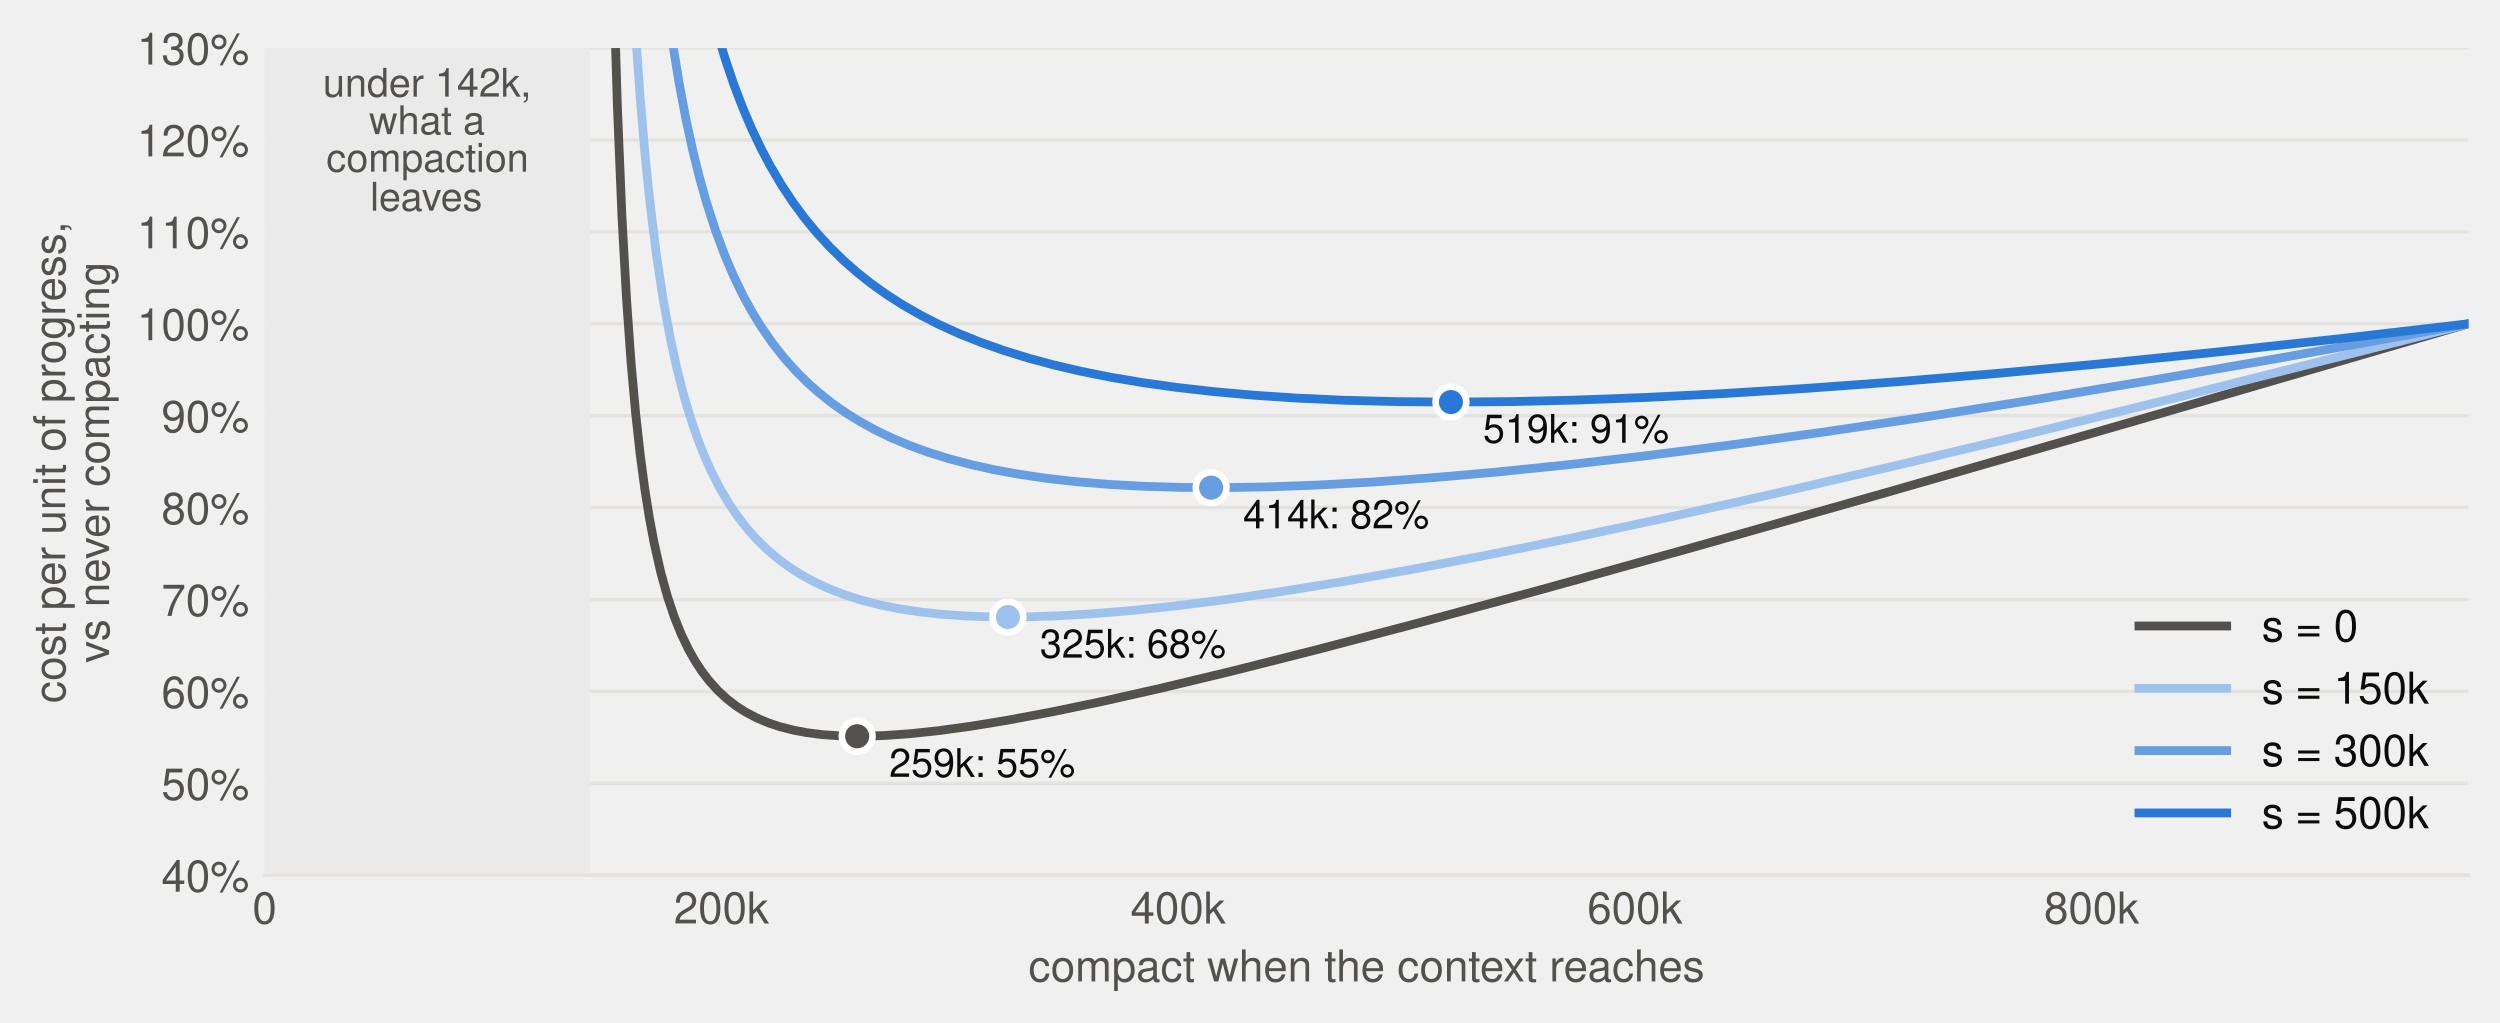
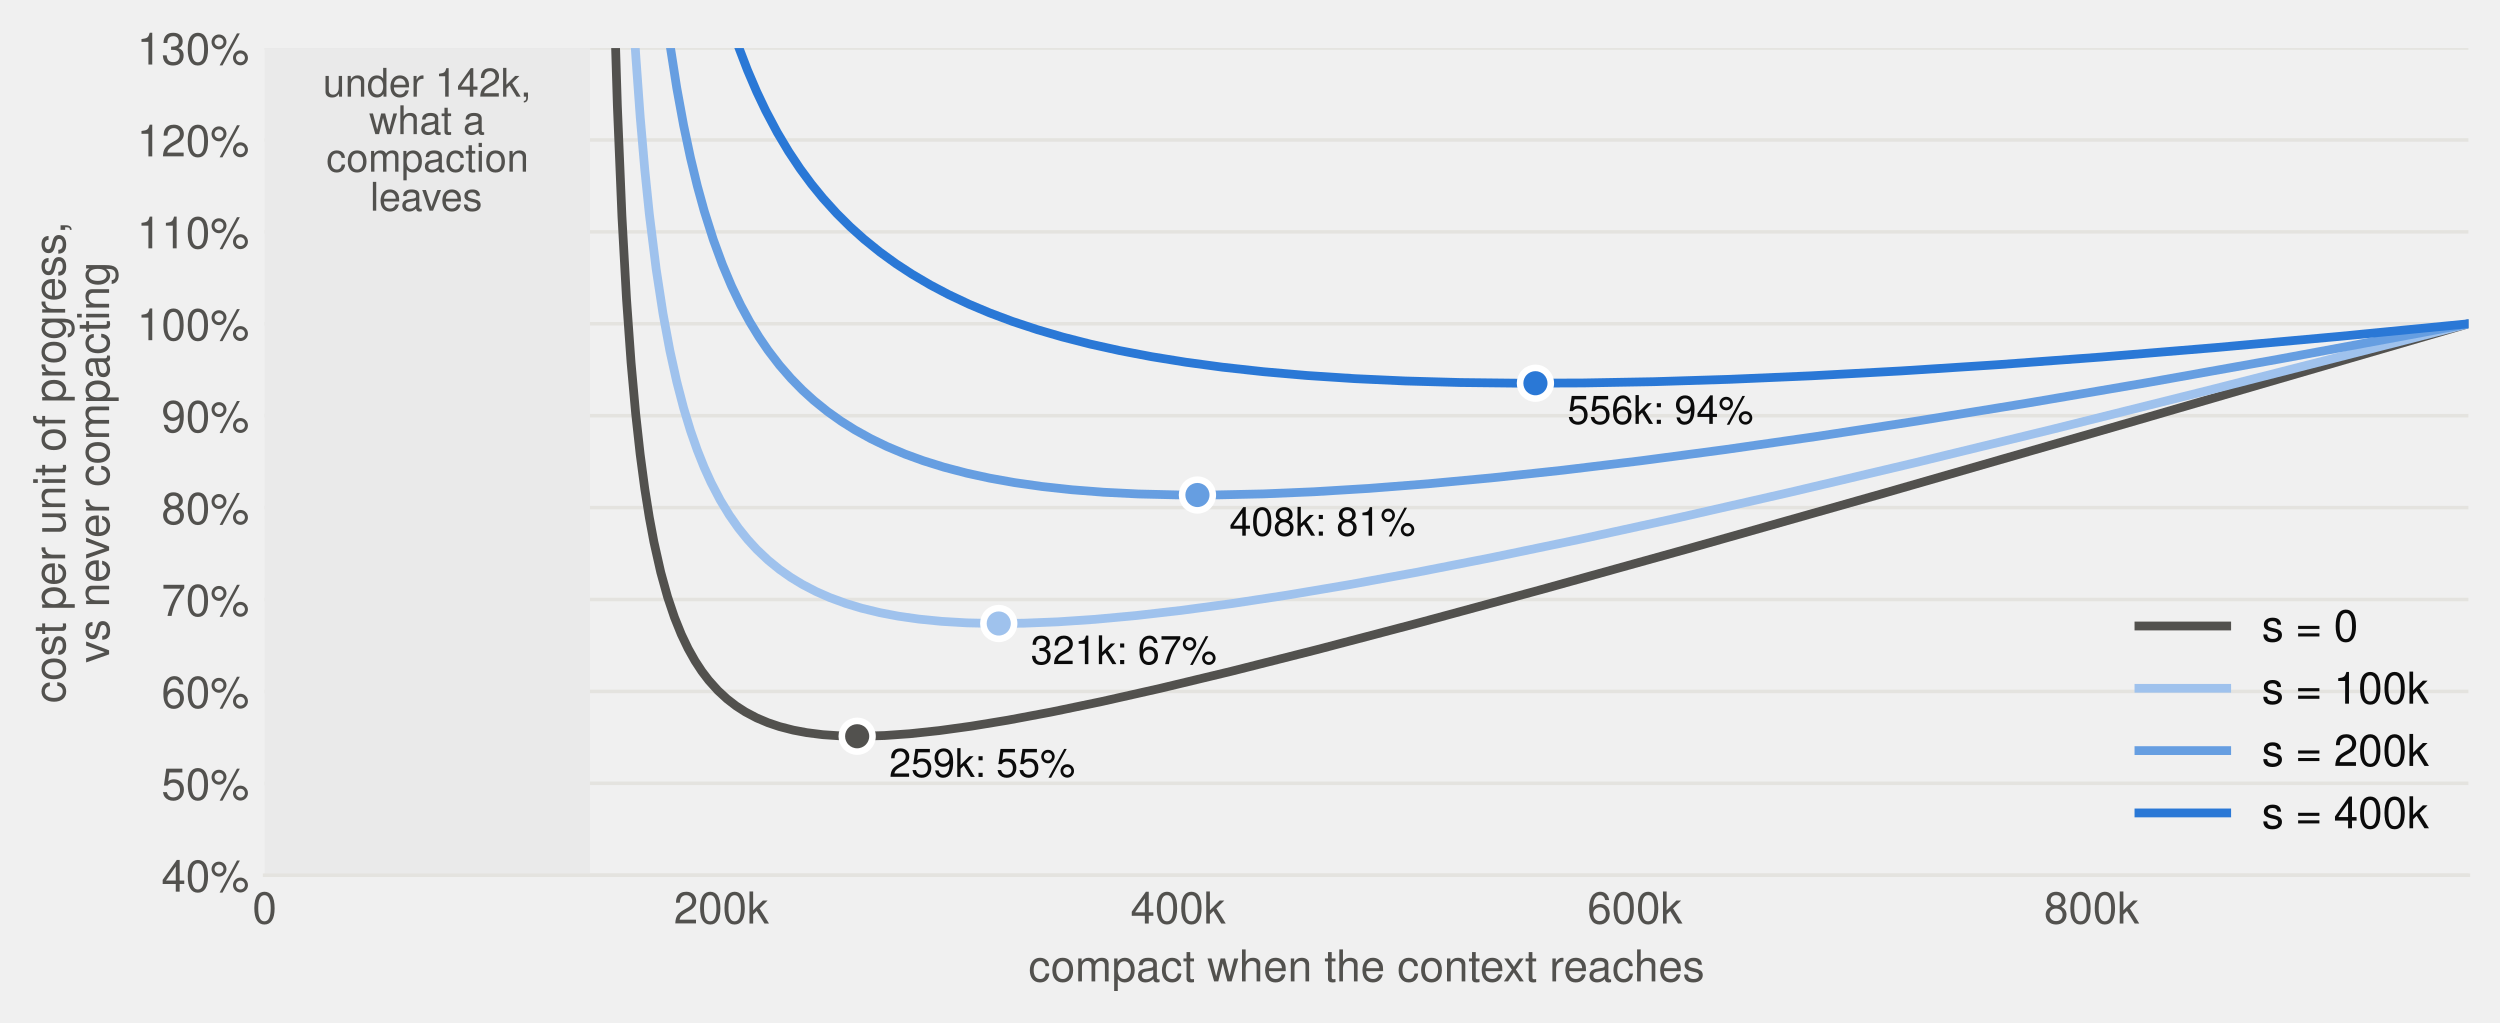
<svg xmlns="http://www.w3.org/2000/svg" xmlns:xlink="http://www.w3.org/1999/xlink" width="569.696pt" height="232.93pt" viewBox="0 0 569.696 232.93" version="1.1">
  <defs>
    <style type="text/css">*{stroke-linejoin: round; stroke-linecap: butt}</style>
  </defs>
  <g id="figure_1">
    <g id="patch_1">
      <path d="M 0 232.93  L 569.696 232.93  L 569.696 0  L 0 0  L 0 232.93  z " style="fill: none" />
    </g>
    <g id="axes_1">
      <g id="patch_2">
        <path d="M 60.296 199.446  L 562.496 199.446  L 562.496 10.95  L 60.296 10.95  L 60.296 199.446  z " style="fill: none" />
      </g>
      <g id="matplotlib.axis_1">
        <g id="xtick_1">
          <g id="line2d_1" />
          <g id="text_1">
            <text style="font-size: 10px; font-family: 'Helvetica', 'Arial', 'DejaVu Sans'; text-anchor: middle; fill: #52514e" x="60.296" y="210.446" transform="rotate(-0 60.2957 210.446)">0</text>
          </g>
        </g>
        <g id="xtick_2">
          <g id="line2d_2" />
          <g id="text_2">
            <text style="font-size: 10px; font-family: 'Helvetica', 'Arial', 'DejaVu Sans'; text-anchor: middle; fill: #52514e" x="164.379" y="210.446" transform="rotate(-0 164.3786 210.446)">200k</text>
          </g>
        </g>
        <g id="xtick_3">
          <g id="line2d_3" />
          <g id="text_3">
            <text style="font-size: 10px; font-family: 'Helvetica', 'Arial', 'DejaVu Sans'; text-anchor: middle; fill: #52514e" x="268.462" y="210.446" transform="rotate(-0 268.4615 210.446)">400k</text>
          </g>
        </g>
        <g id="xtick_4">
          <g id="line2d_4" />
          <g id="text_4">
            <text style="font-size: 10px; font-family: 'Helvetica', 'Arial', 'DejaVu Sans'; text-anchor: middle; fill: #52514e" x="372.544" y="210.446" transform="rotate(-0 372.5444 210.446)">600k</text>
          </g>
        </g>
        <g id="xtick_5">
          <g id="line2d_5" />
          <g id="text_5">
            <text style="font-size: 10px; font-family: 'Helvetica', 'Arial', 'DejaVu Sans'; text-anchor: middle; fill: #52514e" x="476.627" y="210.446" transform="rotate(-0 476.6273 210.446)">800k</text>
          </g>
        </g>
        <g id="text_6">
          <text style="font-size: 10px; font-family: 'Helvetica', 'Arial', 'DejaVu Sans'; text-anchor: middle; fill: #52514e" x="311.396" y="223.645" transform="rotate(-0 311.3957 223.6452)">compact when the context reaches</text>
        </g>
      </g>
      <g id="matplotlib.axis_2">
        <g id="ytick_1">
          <g id="line2d_6">
            <path d="M 60.296 199.446  L 562.496 199.446  " clip-path="url(#p06e94a9ac0)" style="fill: none; stroke: #e4e3df; stroke-width: 0.8; stroke-linecap: square" />
          </g>
          <g id="line2d_7" />
          <g id="text_7">
            <text style="font-size: 10px; font-family: 'Helvetica', 'Arial', 'DejaVu Sans'; text-anchor: end; fill: #52514e" x="56.796" y="203.196" transform="rotate(-0 56.7957 203.196)">40%</text>
          </g>
        </g>
        <g id="ytick_2">
          <g id="line2d_8">
            <path d="M 60.296 178.502  L 562.496 178.502  " clip-path="url(#p06e94a9ac0)" style="fill: none; stroke: #e4e3df; stroke-width: 0.8; stroke-linecap: square" />
          </g>
          <g id="line2d_9" />
          <g id="text_8">
            <text style="font-size: 10px; font-family: 'Helvetica', 'Arial', 'DejaVu Sans'; text-anchor: end; fill: #52514e" x="56.796" y="182.252" transform="rotate(-0 56.7957 182.252)">50%</text>
          </g>
        </g>
        <g id="ytick_3">
          <g id="line2d_10">
            <path d="M 60.296 157.558  L 562.496 157.558  " clip-path="url(#p06e94a9ac0)" style="fill: none; stroke: #e4e3df; stroke-width: 0.8; stroke-linecap: square" />
          </g>
          <g id="line2d_11" />
          <g id="text_9">
            <text style="font-size: 10px; font-family: 'Helvetica', 'Arial', 'DejaVu Sans'; text-anchor: end; fill: #52514e" x="56.796" y="161.308" transform="rotate(-0 56.7957 161.308)">60%</text>
          </g>
        </g>
        <g id="ytick_4">
          <g id="line2d_12">
            <path d="M 60.296 136.614  L 562.496 136.614  " clip-path="url(#p06e94a9ac0)" style="fill: none; stroke: #e4e3df; stroke-width: 0.8; stroke-linecap: square" />
          </g>
          <g id="line2d_13" />
          <g id="text_10">
            <text style="font-size: 10px; font-family: 'Helvetica', 'Arial', 'DejaVu Sans'; text-anchor: end; fill: #52514e" x="56.796" y="140.364" transform="rotate(-0 56.7957 140.364)">70%</text>
          </g>
        </g>
        <g id="ytick_5">
          <g id="line2d_14">
            <path d="M 60.296 115.67  L 562.496 115.67  " clip-path="url(#p06e94a9ac0)" style="fill: none; stroke: #e4e3df; stroke-width: 0.8; stroke-linecap: square" />
          </g>
          <g id="line2d_15" />
          <g id="text_11">
            <text style="font-size: 10px; font-family: 'Helvetica', 'Arial', 'DejaVu Sans'; text-anchor: end; fill: #52514e" x="56.796" y="119.42" transform="rotate(-0 56.7957 119.42)">80%</text>
          </g>
        </g>
        <g id="ytick_6">
          <g id="line2d_16">
            <path d="M 60.296 94.726  L 562.496 94.726  " clip-path="url(#p06e94a9ac0)" style="fill: none; stroke: #e4e3df; stroke-width: 0.8; stroke-linecap: square" />
          </g>
          <g id="line2d_17" />
          <g id="text_12">
            <text style="font-size: 10px; font-family: 'Helvetica', 'Arial', 'DejaVu Sans'; text-anchor: end; fill: #52514e" x="56.796" y="98.476" transform="rotate(-0 56.7957 98.476)">90%</text>
          </g>
        </g>
        <g id="ytick_7">
          <g id="line2d_18">
            <path d="M 60.296 73.782  L 562.496 73.782  " clip-path="url(#p06e94a9ac0)" style="fill: none; stroke: #e4e3df; stroke-width: 0.8; stroke-linecap: square" />
          </g>
          <g id="line2d_19" />
          <g id="text_13">
            <text style="font-size: 10px; font-family: 'Helvetica', 'Arial', 'DejaVu Sans'; text-anchor: end; fill: #52514e" x="56.796" y="77.532" transform="rotate(-0 56.7957 77.532)">100%</text>
          </g>
        </g>
        <g id="ytick_8">
          <g id="line2d_20">
            <path d="M 60.296 52.838  L 562.496 52.838  " clip-path="url(#p06e94a9ac0)" style="fill: none; stroke: #e4e3df; stroke-width: 0.8; stroke-linecap: square" />
          </g>
          <g id="line2d_21" />
          <g id="text_14">
            <text style="font-size: 10px; font-family: 'Helvetica', 'Arial', 'DejaVu Sans'; text-anchor: end; fill: #52514e" x="56.796" y="56.588" transform="rotate(-0 56.7957 56.588)">110%</text>
          </g>
        </g>
        <g id="ytick_9">
          <g id="line2d_22">
            <path d="M 60.296 31.894  L 562.496 31.894  " clip-path="url(#p06e94a9ac0)" style="fill: none; stroke: #e4e3df; stroke-width: 0.8; stroke-linecap: square" />
          </g>
          <g id="line2d_23" />
          <g id="text_15">
            <text style="font-size: 10px; font-family: 'Helvetica', 'Arial', 'DejaVu Sans'; text-anchor: end; fill: #52514e" x="56.796" y="35.644" transform="rotate(-0 56.7957 35.644)">120%</text>
          </g>
        </g>
        <g id="ytick_10">
          <g id="line2d_24">
            <path d="M 60.296 10.95  L 562.496 10.95  " clip-path="url(#p06e94a9ac0)" style="fill: none; stroke: #e4e3df; stroke-width: 0.8; stroke-linecap: square" />
          </g>
          <g id="line2d_25" />
          <g id="text_16">
            <text style="font-size: 10px; font-family: 'Helvetica', 'Arial', 'DejaVu Sans'; text-anchor: end; fill: #52514e" x="56.796" y="14.7" transform="rotate(-0 56.7957 14.7)">130%</text>
          </g>
        </g>
        <g id="text_17">
          <text style="font-size: 10px; font-family: 'Helvetica', 'Arial', 'DejaVu Sans'; fill: #52514e" transform="translate(14.84893 160.2207) rotate(-90)">cost per unit of progress,</text>
          <text style="font-size: 10px; font-family: 'Helvetica', 'Arial', 'DejaVu Sans'; fill: #52514e" transform="translate(24.85928 151.0496) rotate(-90)">vs never compacting</text>
        </g>
      </g>
      <g id="patch_3">
        <path d="M 60.296 199.446  L 134.438 199.446  L 134.438 10.95  L 60.296 10.95  z " clip-path="url(#p06e94a9ac0)" style="fill: #eaeaea" />
      </g>
      <g id="line2d_26">
        <path d="M 139.917 -1  L 140.683 24.125  L 141.724 49.279  L 142.764 68.067  L 143.805 82.611  L 144.846 94.184  L 145.887 103.596  L 146.928 111.387  L 147.969 117.932  L 149.009 123.498  L 150.571 130.425  L 152.132 136.047  L 153.693 140.682  L 155.254 144.551  L 156.816 147.816  L 158.377 150.594  L 159.938 152.974  L 161.499 155.026  L 163.581 157.343  L 165.663 159.268  L 167.744 160.874  L 169.826 162.218  L 172.428 163.596  L 175.03 164.697  L 177.632 165.572  L 180.755 166.376  L 183.877 166.961  L 187.52 167.419  L 191.683 167.7  L 196.367 167.772  L 201.571 167.611  L 207.296 167.204  L 214.061 166.481  L 221.347 165.477  L 229.674 164.109  L 239.561 162.255  L 251.011 159.875  L 264.541 156.827  L 280.674 152.952  L 299.93 148.086  L 322.828 142.064  L 350.93 134.436  L 385.798 124.734  L 430.033 112.184  L 486.758 95.846  L 561.178 74.168  L 562.496 73.782  L 562.496 73.782  " clip-path="url(#p06e94a9ac0)" style="fill: none; stroke: #52514e; stroke-width: 2; stroke-linecap: square" />
      </g>
      <g id="line2d_27">
-         <path d="M 144.316 -1  L 144.846 7.675  L 145.887 22.356  L 146.928 34.576  L 147.969 44.904  L 149.53 57.701  L 151.091 68.072  L 152.652 76.639  L 154.213 83.829  L 155.775 89.943  L 157.336 95.199  L 158.897 99.761  L 160.458 103.754  L 162.02 107.272  L 164.101 111.355  L 166.183 114.865  L 168.265 117.908  L 170.346 120.564  L 172.428 122.895  L 175.03 125.427  L 177.632 127.604  L 180.234 129.486  L 182.836 131.119  L 185.959 132.801  L 189.081 134.229  L 192.724 135.624  L 196.367 136.775  L 200.53 137.842  L 204.694 138.685  L 209.377 139.41  L 214.582 139.985  L 220.306 140.383  L 226.551 140.585  L 233.316 140.578  L 240.602 140.354  L 248.929 139.871  L 258.296 139.09  L 268.184 138.042  L 279.633 136.594  L 292.123 134.782  L 306.175 132.509  L 321.787 129.746  L 338.961 126.475  L 358.216 122.577  L 379.553 118.028  L 403.492 112.696  L 430.554 106.439  L 461.258 99.109  L 496.646 90.426  L 537.239 80.228  L 562.496 73.782  L 562.496 73.782  " clip-path="url(#p06e94a9ac0)" style="fill: none; stroke: #9fc2ed; stroke-width: 2; stroke-linecap: square" />
+         <path d="M 144.052 -1  L 144.846 12.234  L 145.887 26.648  L 146.928 38.646  L 147.969 48.783  L 149.53 61.343  L 151.091 71.518  L 152.652 79.922  L 154.213 86.972  L 155.775 92.964  L 157.336 98.114  L 158.897 102.582  L 160.458 106.49  L 162.02 109.933  L 164.101 113.925  L 166.183 117.355  L 168.265 120.325  L 170.346 122.915  L 172.428 125.186  L 175.03 127.65  L 177.632 129.765  L 180.234 131.591  L 182.836 133.171  L 185.959 134.796  L 189.081 136.17  L 192.724 137.507  L 196.367 138.605  L 200.53 139.616  L 204.694 140.407  L 209.377 141.077  L 214.582 141.595  L 220.306 141.935  L 226.551 142.078  L 233.316 142.012  L 241.123 141.7  L 249.449 141.139  L 258.817 140.278  L 269.225 139.087  L 280.674 137.547  L 293.164 135.643  L 307.215 133.275  L 322.828 130.416  L 340.522 126.943  L 360.298 122.828  L 382.675 117.935  L 407.655 112.24  L 435.758 105.602  L 468.023 97.746  L 504.973 88.516  L 547.647 77.62  L 562.496 73.782  L 562.496 73.782  " clip-path="url(#p06e94a9ac0)" style="fill: none; stroke: #9fc2ed; stroke-width: 2; stroke-linecap: square" />
      </g>
      <g id="line2d_28">
-         <path d="M 151.768 -1  L 153.173 9.173  L 154.734 18.813  L 156.295 27.085  L 157.856 34.259  L 159.418 40.542  L 160.979 46.089  L 163.061 52.546  L 165.142 58.13  L 167.224 63.003  L 169.305 67.292  L 171.387 71.094  L 173.469 74.485  L 176.071 78.239  L 178.673 81.54  L 181.275 84.461  L 183.877 87.062  L 186.479 89.388  L 189.602 91.869  L 192.724 94.061  L 195.847 96.007  L 199.49 98.01  L 203.132 99.768  L 207.296 101.519  L 211.459 103.036  L 216.143 104.504  L 221.347 105.883  L 226.551 107.037  L 232.276 108.084  L 238.521 109.002  L 245.286 109.77  L 252.572 110.376  L 260.378 110.808  L 269.225 111.068  L 278.593 111.119  L 289.001 110.948  L 300.45 110.528  L 312.94 109.835  L 326.471 108.853  L 341.042 107.57  L 357.175 105.921  L 374.869 103.879  L 394.125 101.427  L 414.941 98.547  L 437.839 95.151  L 462.819 91.217  L 489.881 86.728  L 519.544 81.581  L 552.331 75.66  L 562.496 73.782  L 562.496 73.782  " clip-path="url(#p06e94a9ac0)" style="fill: none; stroke: #669ee1; stroke-width: 2; stroke-linecap: square" />
+         <path d="M 151.194 -1  L 152.652 10.018  L 154.213 20.006  L 155.775 28.54  L 157.336 35.915  L 158.897 42.352  L 160.458 48.019  L 162.54 54.597  L 164.622 60.267  L 166.703 65.203  L 168.785 69.537  L 170.867 73.37  L 172.948 76.783  L 175.03 79.837  L 177.632 83.23  L 180.234 86.223  L 182.836 88.879  L 185.438 91.248  L 188.561 93.768  L 191.683 95.989  L 194.806 97.954  L 198.449 99.971  L 202.092 101.735  L 206.255 103.487  L 210.418 105  L 215.102 106.459  L 220.306 107.822  L 225.51 108.957  L 231.235 109.981  L 237.48 110.869  L 244.245 111.605  L 251.531 112.173  L 259.337 112.563  L 268.184 112.775  L 277.552 112.775  L 287.96 112.547  L 299.409 112.062  L 311.899 111.3  L 325.43 110.245  L 340.001 108.883  L 356.134 107.146  L 373.828 105.011  L 393.084 102.457  L 413.9 99.471  L 436.799 95.958  L 461.778 91.898  L 489.36 87.184  L 519.544 81.794  L 552.331 75.71  L 562.496 73.782  L 562.496 73.782  " clip-path="url(#p06e94a9ac0)" style="fill: none; stroke: #669ee1; stroke-width: 2; stroke-linecap: square" />
      </g>
      <g id="line2d_29">
-         <path d="M 161.237 -1  L 163.061 6.044  L 165.142 13.079  L 167.224 19.248  L 169.305 24.703  L 171.387 29.562  L 173.469 33.919  L 175.55 37.85  L 178.153 42.253  L 180.755 46.176  L 183.357 49.694  L 185.959 52.866  L 189.081 56.282  L 192.204 59.336  L 195.326 62.08  L 198.449 64.558  L 202.092 67.159  L 205.735 69.49  L 209.898 71.872  L 214.061 73.994  L 218.745 76.114  L 223.429 77.993  L 228.633 79.835  L 234.357 81.608  L 240.082 83.151  L 246.327 84.61  L 253.092 85.963  L 260.378 87.194  L 268.184 88.288  L 276.511 89.237  L 285.878 90.073  L 295.766 90.73  L 306.695 91.224  L 318.144 91.521  L 330.634 91.624  L 344.165 91.514  L 358.736 91.177  L 374.869 90.579  L 392.563 89.692  L 411.298 88.528  L 432.115 87.007  L 454.493 85.145  L 478.952 82.881  L 505.493 80.196  L 534.116 77.074  L 562.496 73.782  L 562.496 73.782  " clip-path="url(#p06e94a9ac0)" style="fill: none; stroke: #2a78d6; stroke-width: 2; stroke-linecap: square" />
+         <path d="M 164.526 -1  L 166.183 4.458  L 168.265 10.579  L 170.346 16.018  L 172.428 20.885  L 174.51 25.267  L 177.112 30.169  L 179.714 34.53  L 182.316 38.438  L 184.918 41.96  L 187.52 45.15  L 190.642 48.603  L 193.765 51.706  L 196.887 54.508  L 200.53 57.45  L 204.173 60.091  L 207.816 62.473  L 211.979 64.921  L 216.143 67.116  L 220.827 69.325  L 225.51 71.297  L 230.714 73.247  L 236.439 75.14  L 242.164 76.806  L 248.409 78.4  L 255.174 79.899  L 262.46 81.287  L 270.266 82.549  L 278.593 83.675  L 287.96 84.708  L 297.848 85.57  L 308.777 86.288  L 320.226 86.816  L 332.716 87.167  L 346.246 87.323  L 360.818 87.268  L 376.951 86.976  L 394.125 86.441  L 412.859 85.632  L 433.156 84.53  L 455.013 83.12  L 478.952 81.352  L 504.973 79.203  L 533.075 76.658  L 562.496 73.782  L 562.496 73.782  " clip-path="url(#p06e94a9ac0)" style="fill: none; stroke: #2a78d6; stroke-width: 2; stroke-linecap: square" />
      </g>
      <g id="patch_4">
        <path d="M 60.296 199.446  L 562.496 199.446  " style="fill: none; stroke: #e4e3df; stroke-width: 0.8; stroke-linejoin: miter; stroke-linecap: square" />
      </g>
      <g id="text_18">
        <text style="font-size: 9px; font-family: 'Helvetica', 'Arial', 'DejaVu Sans'; fill: #52514e" transform="translate(73.60109 22.02283)">under 142k,</text>
        <text style="font-size: 9px; font-family: 'Helvetica', 'Arial', 'DejaVu Sans'; fill: #52514e" transform="translate(84.10929 30.5702)">what a</text>
        <text style="font-size: 9px; font-family: 'Helvetica', 'Arial', 'DejaVu Sans'; fill: #52514e" transform="translate(74.35624 39.11756)">compaction</text>
        <text style="font-size: 9px; font-family: 'Helvetica', 'Arial', 'DejaVu Sans'; fill: #52514e" transform="translate(84.3596 48.01156)">leaves</text>
      </g>
      <g id="line2d_30">
        <defs>
          <path id="m342513ac75" d="M 0 3.5  C 0.928 3.5 1.819 3.131 2.475 2.475  C 3.131 1.819 3.5 0.928 3.5 0  C 3.5 -0.928 3.131 -1.819 2.475 -2.475  C 1.819 -3.131 0.928 -3.5 0 -3.5  C -0.928 -3.5 -1.819 -3.131 -2.475 -2.475  C -3.131 -1.819 -3.5 -0.928 -3.5 0  C -3.5 0.928 -3.131 1.819 -2.475 2.475  C -1.819 3.131 -0.928 3.5 0 3.5  z " style="stroke: #ffffff; stroke-width: 1.5" />
        </defs>
        <g clip-path="url(#p06e94a9ac0)">
          <use xlink:href="#m342513ac75" x="195.326" y="167.775" style="fill: #52514e; stroke: #ffffff; stroke-width: 1.5" />
        </g>
      </g>
      <g id="text_19">
        <text style="font-size: 9px; font-family: 'Helvetica', 'Arial', 'DejaVu Sans'; text-anchor: start; fill: #0b0b0b" x="202.612" y="177.039" transform="rotate(-0 202.612 177.0387)">259k: 55%</text>
      </g>
      <g id="line2d_31">
        <defs>
          <path id="m297c5e205b" d="M 0 3.5  C 0.928 3.5 1.819 3.131 2.475 2.475  C 3.131 1.819 3.5 0.928 3.5 0  C 3.5 -0.928 3.131 -1.819 2.475 -2.475  C 1.819 -3.131 0.928 -3.5 0 -3.5  C -0.928 -3.5 -1.819 -3.131 -2.475 -2.475  C -3.131 -1.819 -3.5 -0.928 -3.5 0  C -3.5 0.928 -3.131 1.819 -2.475 2.475  C -1.819 3.131 -0.928 3.5 0 3.5  z " style="stroke: #ffffff; stroke-width: 1.5" />
        </defs>
        <g clip-path="url(#p06e94a9ac0)">
-           <use xlink:href="#m297c5e205b" x="229.674" y="140.608" style="fill: #9fc2ed; stroke: #ffffff; stroke-width: 1.5" />
+           <use xlink:href="#m297c5e205b" x="227.592" y="142.082" style="fill: #9fc2ed; stroke: #ffffff; stroke-width: 1.5" />
        </g>
      </g>
      <g id="text_20">
-         <text style="font-size: 9px; font-family: 'Helvetica', 'Arial', 'DejaVu Sans'; text-anchor: start; fill: #0b0b0b" x="236.959" y="149.872" transform="rotate(-0 236.9594 149.8717)">325k: 68%</text>
+         <text style="font-size: 9px; font-family: 'Helvetica', 'Arial', 'DejaVu Sans'; text-anchor: start; fill: #0b0b0b" x="234.878" y="151.345" transform="rotate(-0 234.8777 151.3453)">321k: 67%</text>
      </g>
      <g id="line2d_32">
        <defs>
          <path id="m775127333a" d="M 0 3.5  C 0.928 3.5 1.819 3.131 2.475 2.475  C 3.131 1.819 3.5 0.928 3.5 0  C 3.5 -0.928 3.131 -1.819 2.475 -2.475  C 1.819 -3.131 0.928 -3.5 0 -3.5  C -0.928 -3.5 -1.819 -3.131 -2.475 -2.475  C -3.131 -1.819 -3.5 -0.928 -3.5 0  C -3.5 0.928 -3.131 1.819 -2.475 2.475  C -1.819 3.131 -0.928 3.5 0 3.5  z " style="stroke: #ffffff; stroke-width: 1.5" />
        </defs>
        <g clip-path="url(#p06e94a9ac0)">
-           <use xlink:href="#m775127333a" x="275.99" y="111.126" style="fill: #669ee1; stroke: #ffffff; stroke-width: 1.5" />
+           <use xlink:href="#m775127333a" x="272.868" y="112.802" style="fill: #669ee1; stroke: #ffffff; stroke-width: 1.5" />
        </g>
      </g>
      <g id="text_21">
-         <text style="font-size: 9px; font-family: 'Helvetica', 'Arial', 'DejaVu Sans'; text-anchor: start; fill: #0b0b0b" x="283.276" y="120.389" transform="rotate(-0 283.2763 120.3892)">414k: 82%</text>
+         <text style="font-size: 9px; font-family: 'Helvetica', 'Arial', 'DejaVu Sans'; text-anchor: start; fill: #0b0b0b" x="280.154" y="122.065" transform="rotate(-0 280.1538 122.0649)">408k: 81%</text>
      </g>
      <g id="line2d_33">
        <defs>
          <path id="m560dafaeec" d="M 0 3.5  C 0.928 3.5 1.819 3.131 2.475 2.475  C 3.131 1.819 3.5 0.928 3.5 0  C 3.5 -0.928 3.131 -1.819 2.475 -2.475  C 1.819 -3.131 0.928 -3.5 0 -3.5  C -0.928 -3.5 -1.819 -3.131 -2.475 -2.475  C -3.131 -1.819 -3.5 -0.928 -3.5 0  C -3.5 0.928 -3.131 1.819 -2.475 2.475  C -1.819 3.131 -0.928 3.5 0 3.5  z " style="stroke: #ffffff; stroke-width: 1.5" />
        </defs>
        <g clip-path="url(#p06e94a9ac0)">
-           <use xlink:href="#m560dafaeec" x="330.634" y="91.624" style="fill: #2a78d6; stroke: #ffffff; stroke-width: 1.5" />
+           <use xlink:href="#m560dafaeec" x="349.889" y="87.329" style="fill: #2a78d6; stroke: #ffffff; stroke-width: 1.5" />
        </g>
      </g>
      <g id="text_22">
-         <text style="font-size: 9px; font-family: 'Helvetica', 'Arial', 'DejaVu Sans'; text-anchor: start; fill: #0b0b0b" x="337.92" y="100.887" transform="rotate(-0 337.9198 100.8871)">519k: 91%</text>
+         <text style="font-size: 9px; font-family: 'Helvetica', 'Arial', 'DejaVu Sans'; text-anchor: start; fill: #0b0b0b" x="357.175" y="96.593" transform="rotate(-0 357.1751 96.59265)">556k: 94%</text>
      </g>
      <g id="legend_1">
        <g id="line2d_34">
          <path d="M 487.416 142.649  L 497.416 142.649  L 507.416 142.649  " style="fill: none; stroke: #52514e; stroke-width: 2; stroke-linecap: square" />
        </g>
        <g id="text_23">
          <text style="font-size: 10px; font-family: 'Helvetica', 'Arial', 'DejaVu Sans'; text-anchor: start; fill: #0b0b0b" x="515.416" y="146.149" transform="rotate(-0 515.416 146.1491)">s = 0</text>
        </g>
        <g id="line2d_35">
          <path d="M 487.416 156.848  L 497.416 156.848  L 507.416 156.848  " style="fill: none; stroke: #9fc2ed; stroke-width: 2; stroke-linecap: square" />
        </g>
        <g id="text_24">
-           <text style="font-size: 10px; font-family: 'Helvetica', 'Arial', 'DejaVu Sans'; text-anchor: start; fill: #0b0b0b" x="515.416" y="160.348" transform="rotate(-0 515.416 160.3483)">s = 150k</text>
+           <text style="font-size: 10px; font-family: 'Helvetica', 'Arial', 'DejaVu Sans'; text-anchor: start; fill: #0b0b0b" x="515.416" y="160.348" transform="rotate(-0 515.416 160.3483)">s = 100k</text>
        </g>
        <g id="line2d_36">
          <path d="M 487.416 171.048  L 497.416 171.048  L 507.416 171.048  " style="fill: none; stroke: #669ee1; stroke-width: 2; stroke-linecap: square" />
        </g>
        <g id="text_25">
-           <text style="font-size: 10px; font-family: 'Helvetica', 'Arial', 'DejaVu Sans'; text-anchor: start; fill: #0b0b0b" x="515.416" y="174.548" transform="rotate(-0 515.416 174.5476)">s = 300k</text>
+           <text style="font-size: 10px; font-family: 'Helvetica', 'Arial', 'DejaVu Sans'; text-anchor: start; fill: #0b0b0b" x="515.416" y="174.548" transform="rotate(-0 515.416 174.5476)">s = 200k</text>
        </g>
        <g id="line2d_37">
          <path d="M 487.416 185.247  L 497.416 185.247  L 507.416 185.247  " style="fill: none; stroke: #2a78d6; stroke-width: 2; stroke-linecap: square" />
        </g>
        <g id="text_26">
-           <text style="font-size: 10px; font-family: 'Helvetica', 'Arial', 'DejaVu Sans'; text-anchor: start; fill: #0b0b0b" x="515.416" y="188.747" transform="rotate(-0 515.416 188.7468)">s = 500k</text>
+           <text style="font-size: 10px; font-family: 'Helvetica', 'Arial', 'DejaVu Sans'; text-anchor: start; fill: #0b0b0b" x="515.416" y="188.747" transform="rotate(-0 515.416 188.7468)">s = 400k</text>
        </g>
      </g>
    </g>
  </g>
  <defs>
    <clipPath id="p06e94a9ac0">
      <rect x="60.296" y="10.95" width="502.2" height="188.496" />
    </clipPath>
  </defs>
</svg>
